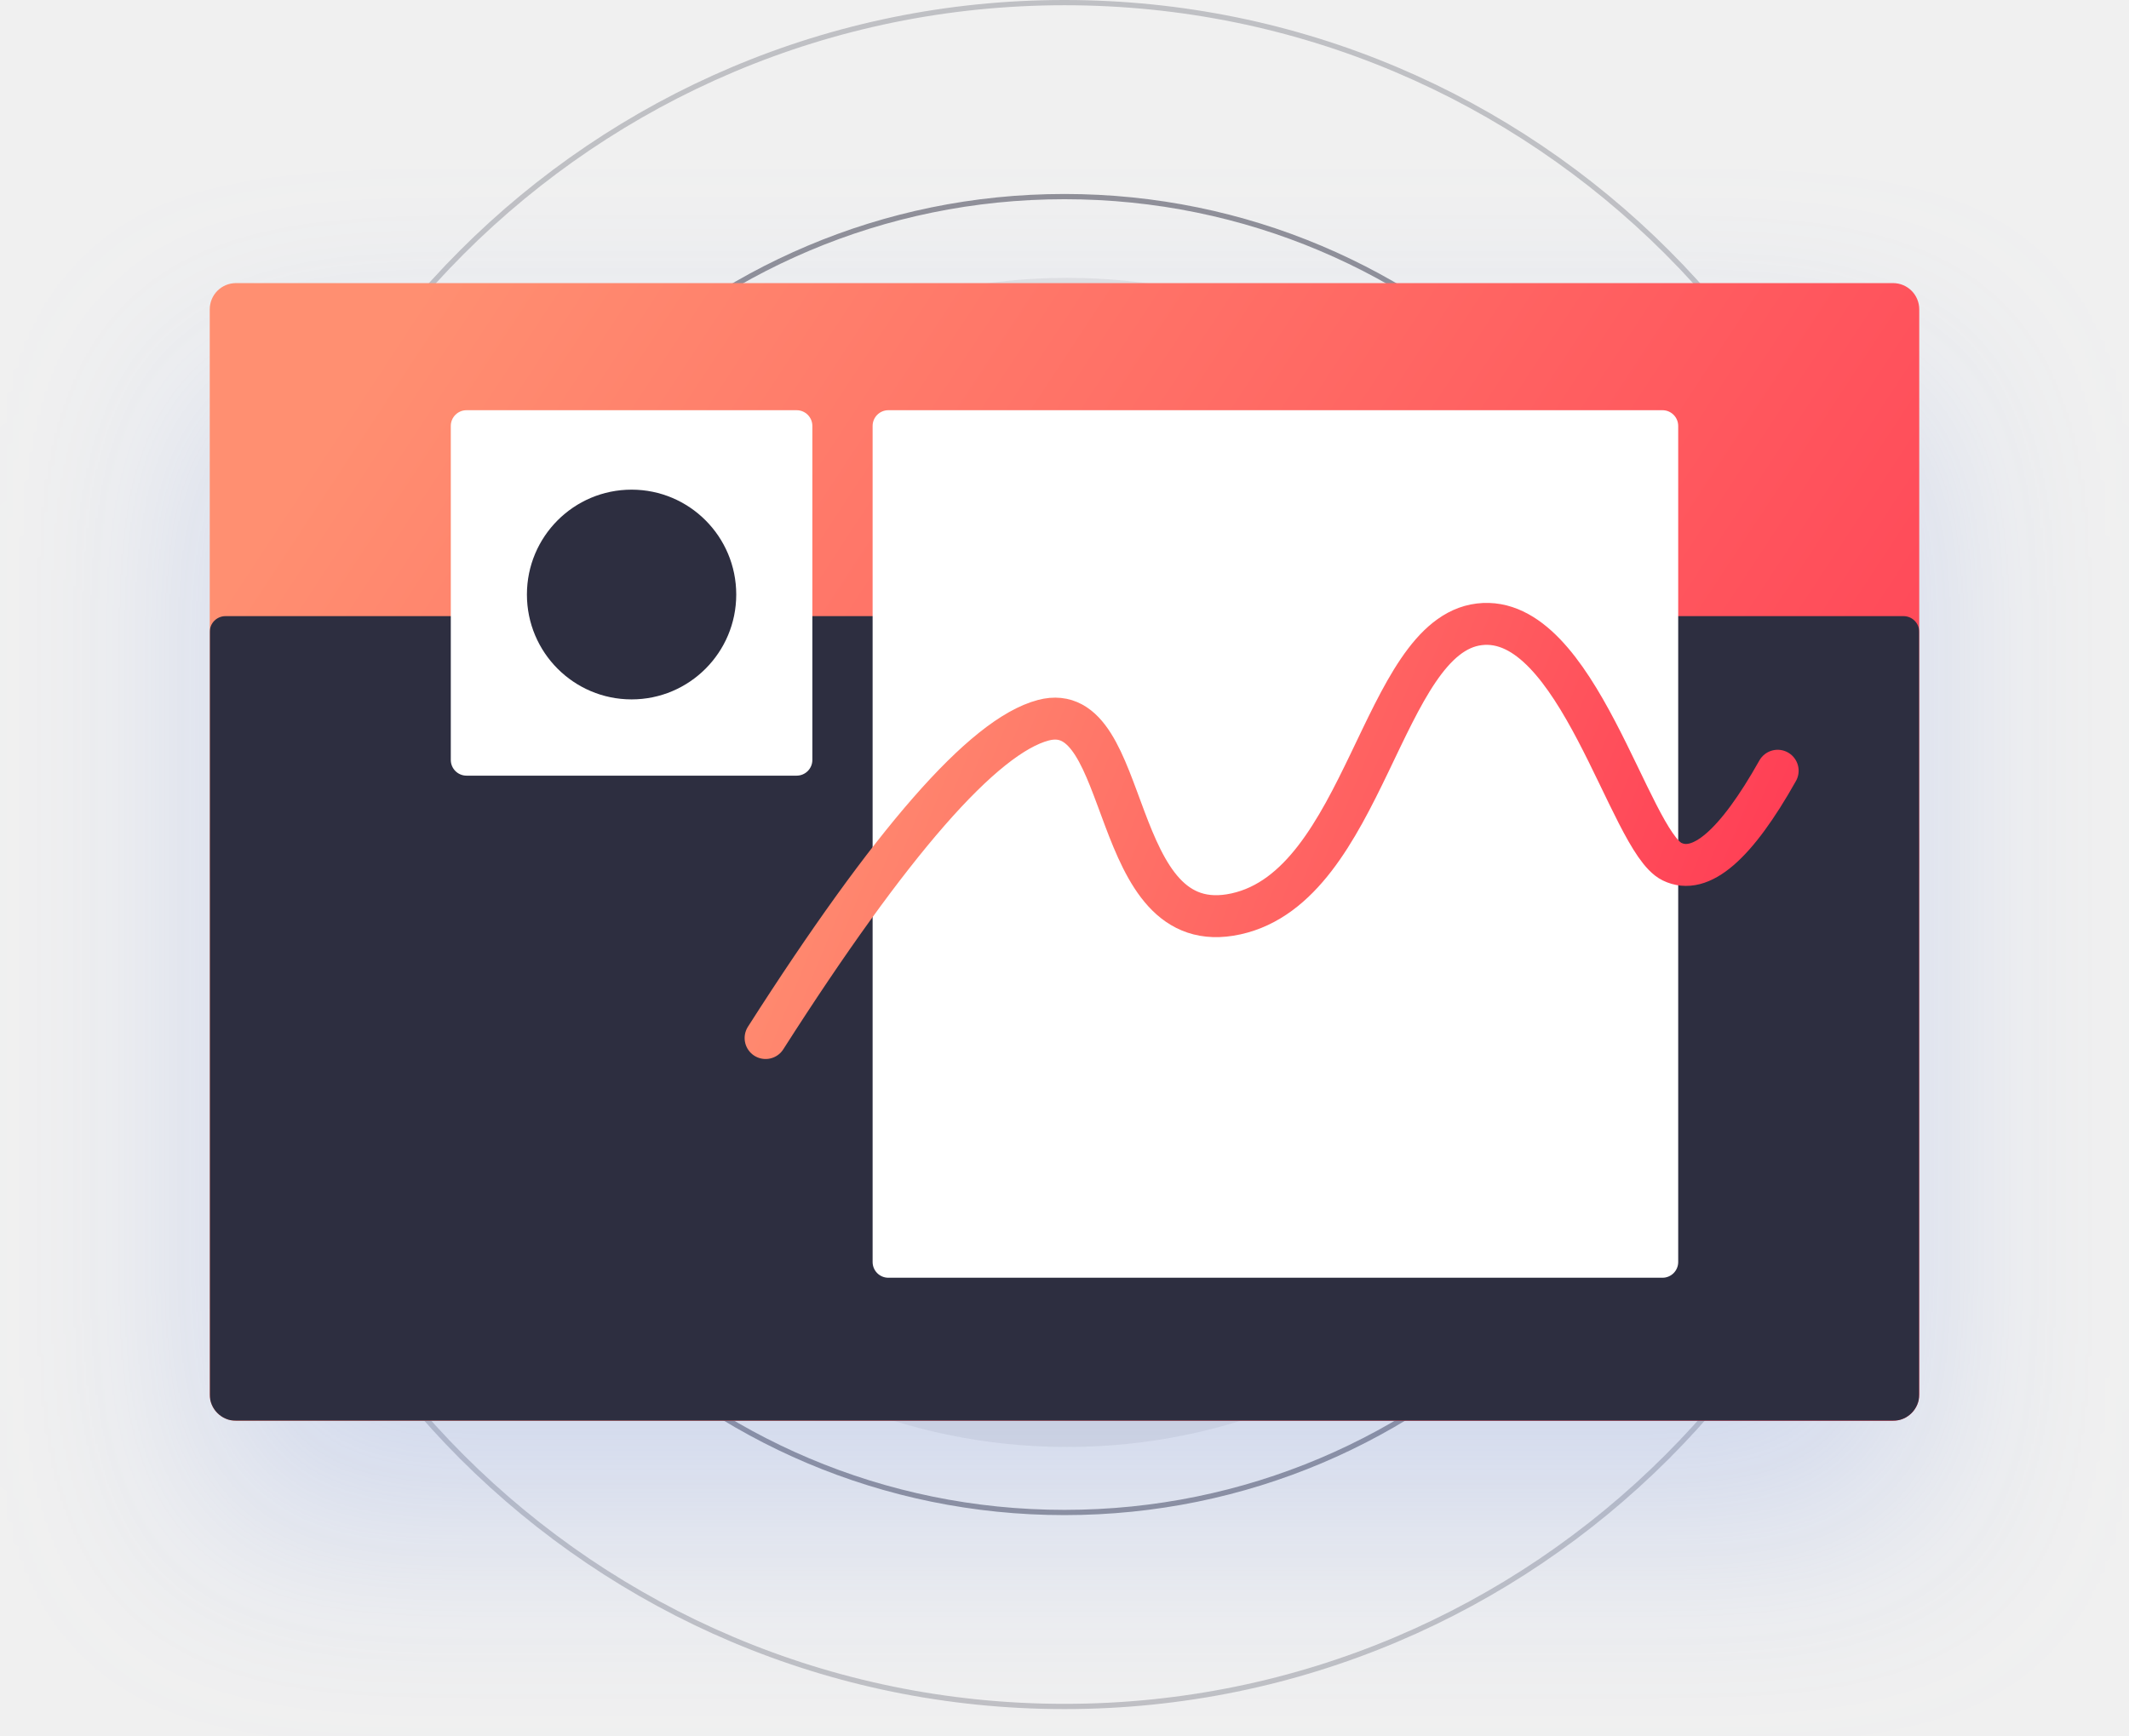
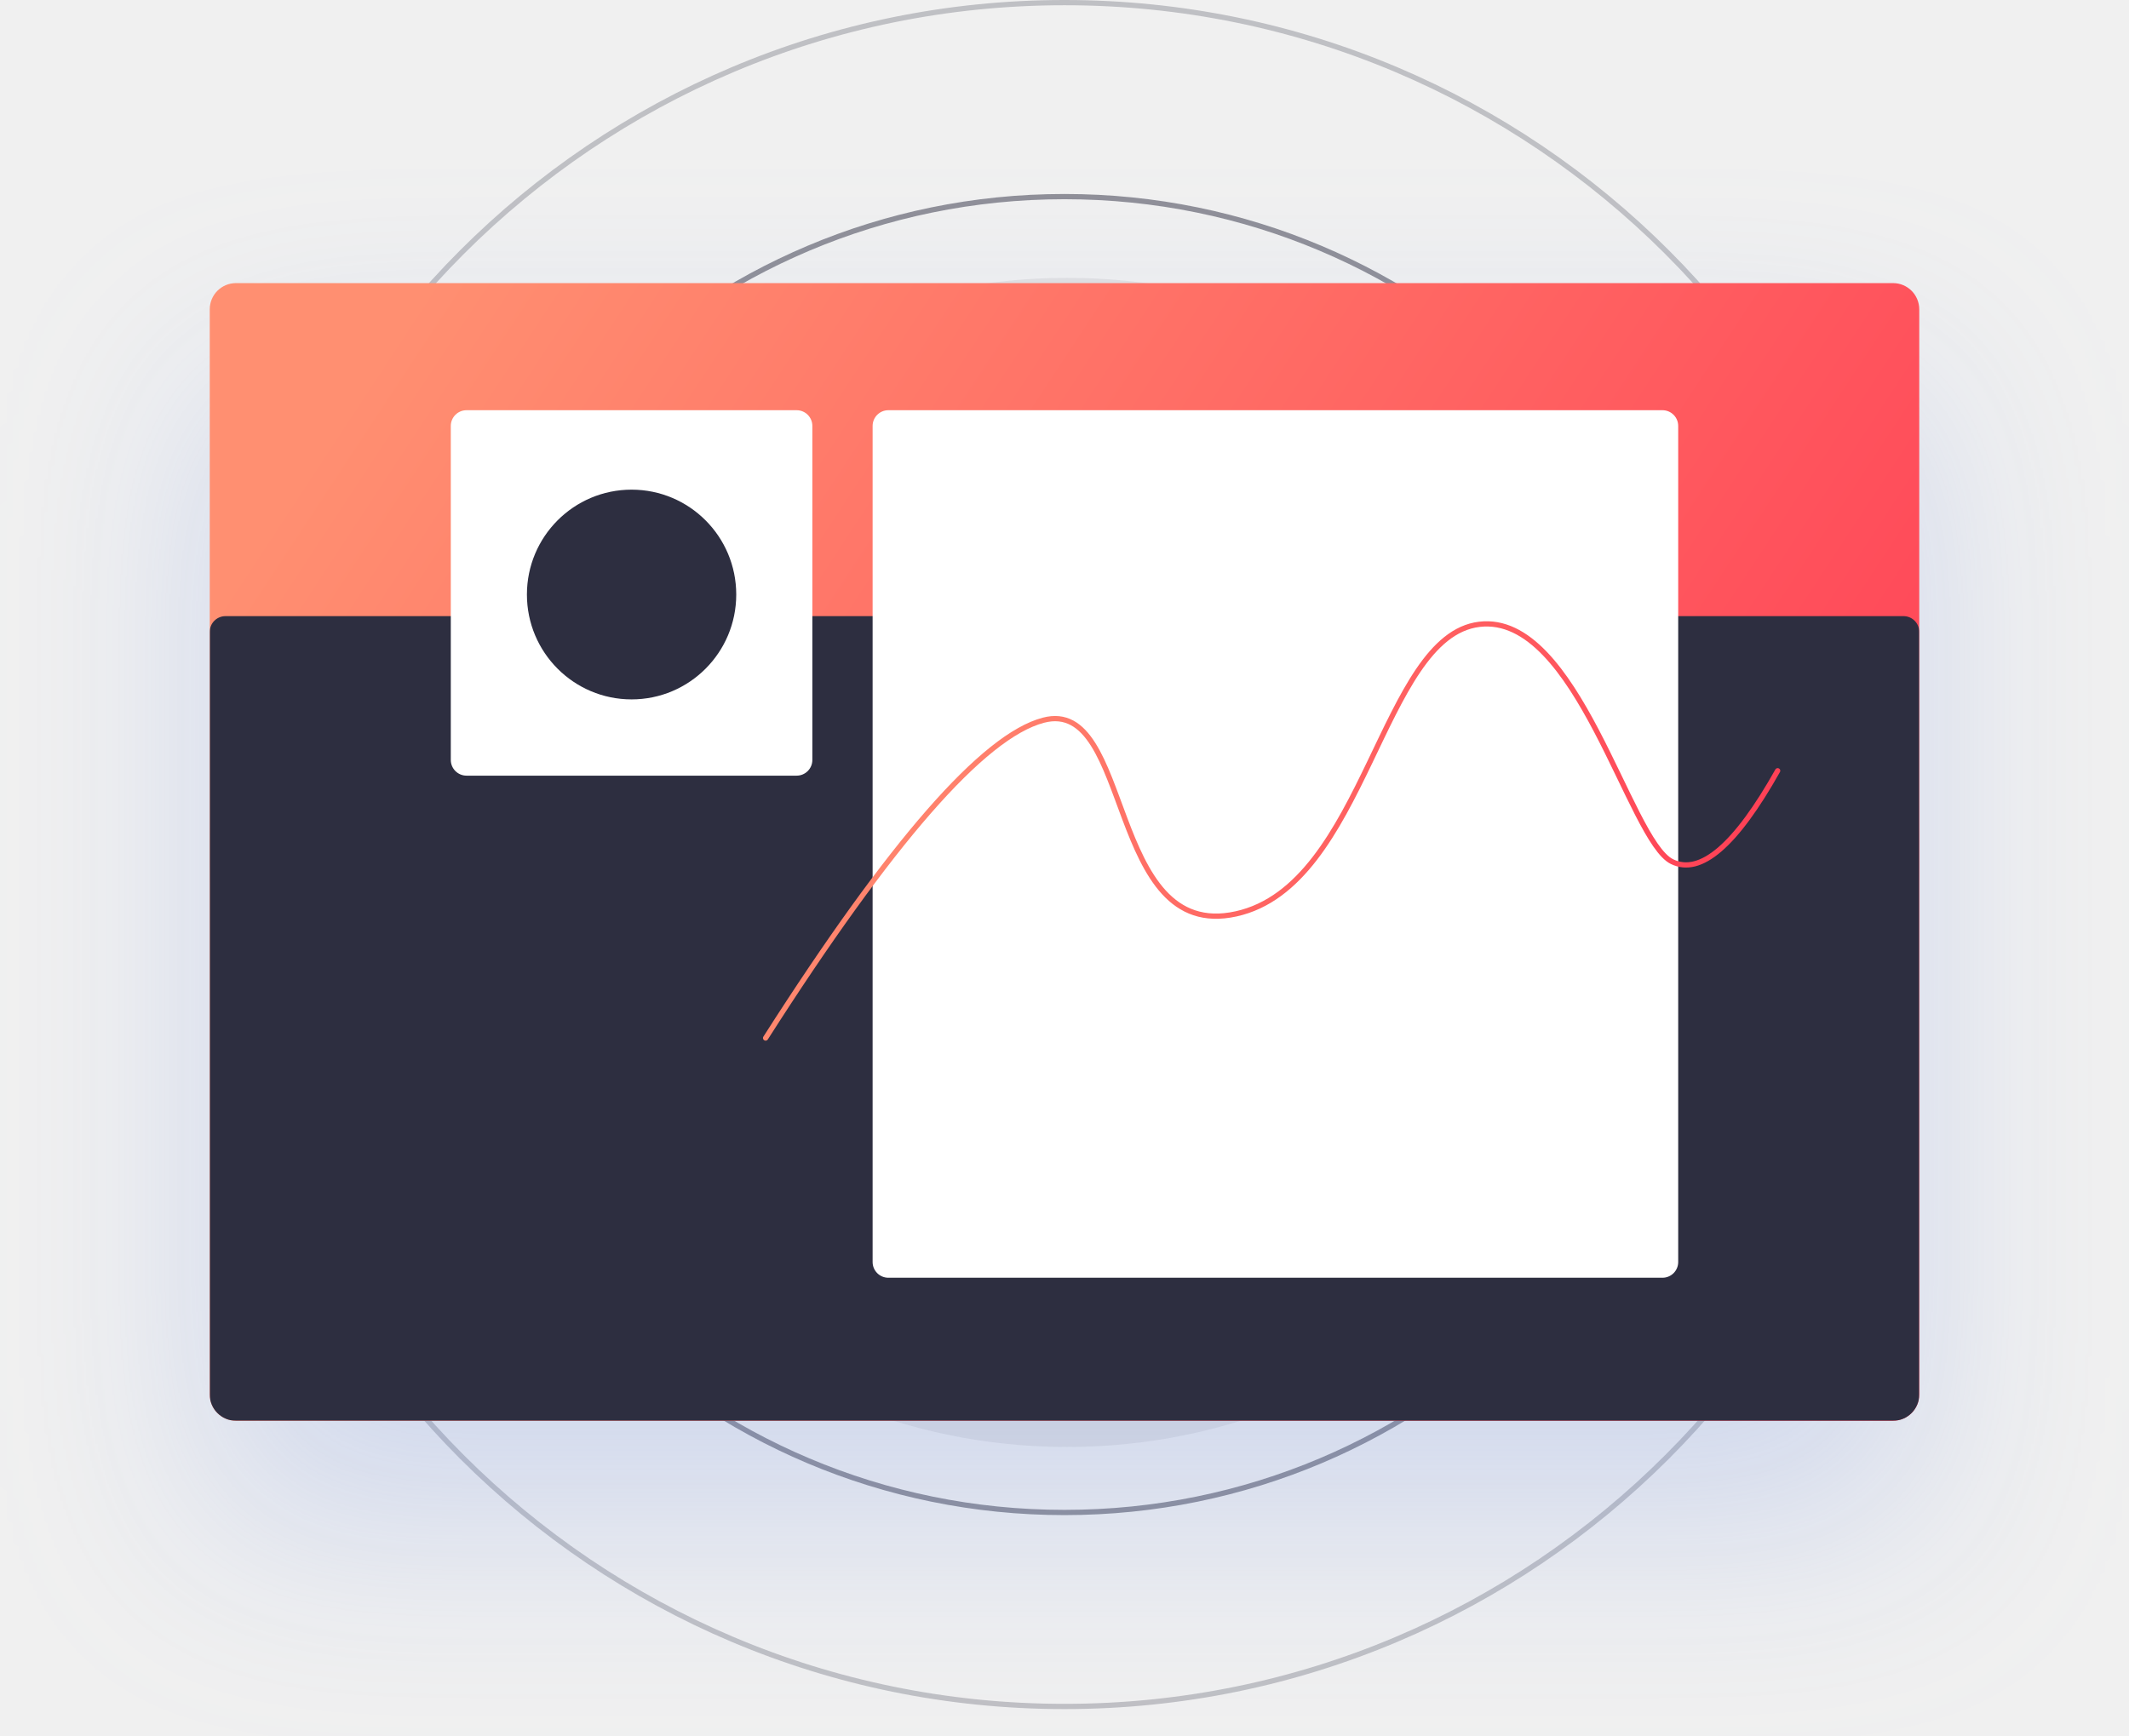
<svg xmlns="http://www.w3.org/2000/svg" xmlns:xlink="http://www.w3.org/1999/xlink" width="406" height="331">
  <defs>
    <linearGradient x1="0%" y1="27.846%" x2="100%" y2="72.154%" id="c">
      <stop stop-color="#FF8F71" offset="0%" />
      <stop stop-color="#FF3E55" offset="100%" />
    </linearGradient>
    <linearGradient x1="0%" y1="41.623%" x2="100%" y2="58.377%" id="e">
      <stop stop-color="#FF8F71" offset="0%" />
      <stop stop-color="#FF3E55" offset="100%" />
    </linearGradient>
    <filter x="-21.5%" y="-23%" width="142.9%" height="164.5%" filterUnits="objectBoundingBox" id="b">
      <feOffset dy="20" in="SourceAlpha" result="shadowOffsetOuter1" />
      <feGaussianBlur stdDeviation="20" in="shadowOffsetOuter1" result="shadowBlurOuter1" />
      <feColorMatrix values="0 0 0 0 0.422 0 0 0 0 0.554 0 0 0 0 0.894 0 0 0 0.243 0" in="shadowBlurOuter1" />
    </filter>
    <rect id="a" x="0" y="0" width="326" height="217" rx="5" />
  </defs>
-   <g fill="none" fill-rule="evenodd">
+   <g fill="none" fillRule="evenodd">
    <g transform="translate(40)">
      <rect fill="#2D2E40" opacity=".08" transform="matrix(1 0 0 -1 0 329)" x="52" y="53" width="223" height="223" rx="111.5" />
      <rect stroke="#2D2E40" opacity=".5" transform="matrix(1 0 0 -1 0 326)" x="37.5" y="37.5" width="251" height="251" rx="125.5" />
      <rect stroke="#2D2E40" opacity=".25" transform="matrix(1 0 0 -1 0 326)" x=".5" y=".5" width="325" height="325" rx="162.5" />
    </g>
    <g transform="translate(40 54)">
      <mask id="d" fill="#fff">
        <use xlink:href="#a" />
      </mask>
-       <g fill-rule="nonzero">
+       <g fillRule="nonzero">
        <use fill="#000" filter="url(#b)" xlink:href="#a" />
        <use fill="url(#c)" xlink:href="#a" />
      </g>
-       <path d="M3 63.525h320a3 3 0 013 3V214a3 3 0 01-3 3H3a3 3 0 01-3-3V66.525a3 3 0 013-3z" fill="#2D2E40" fill-rule="nonzero" mask="url(#d)" />
-       <rect fill="#FFF" fill-rule="nonzero" mask="url(#d)" x="45.967" y="24.246" width="68.95" height="69.707" rx="3" />
+       <path d="M3 63.525h320a3 3 0 013 3V214a3 3 0 01-3 3H3a3 3 0 01-3-3V66.525a3 3 0 013-3z" fill="#2D2E40" fillRule="nonzero" mask="url(#d)" />
+       <rect fill="#FFF" fillRule="nonzero" mask="url(#d)" x="45.967" y="24.246" width="68.95" height="69.707" rx="3" />
      <ellipse fill="#2D2E40" mask="url(#d)" cx="80.442" cy="59.402" rx="19.959" ry="20.003" />
-       <rect fill="#FFF" fill-rule="nonzero" mask="url(#d)" x="126.408" y="24.246" width="153.625" height="165.478" rx="3" />
+       <rect fill="#FFF" fillRule="nonzero" mask="url(#d)" x="126.408" y="24.246" width="153.625" height="165.478" rx="3" />
    </g>
-     <path d="M106 144c23.871-37.394 41.526-57.6 52.964-60.62 17.158-4.53 12.04 42.374 36.744 36.938 24.705-5.436 27.717-52.994 46.403-55.234 18.685-2.241 28.57 41.257 36.733 45.264 5.441 2.672 12.16-3.105 20.156-17.332" stroke="url(#e)" stroke-width="8" stroke-linecap="round" transform="translate(40 54)" />
+     <path d="M106 144c23.871-37.394 41.526-57.6 52.964-60.62 17.158-4.53 12.04 42.374 36.744 36.938 24.705-5.436 27.717-52.994 46.403-55.234 18.685-2.241 28.57 41.257 36.733 45.264 5.441 2.672 12.16-3.105 20.156-17.332" stroke="url(#e)" strokeWidth="8" stroke-linecap="round" transform="translate(40 54)" />
  </g>
</svg>
